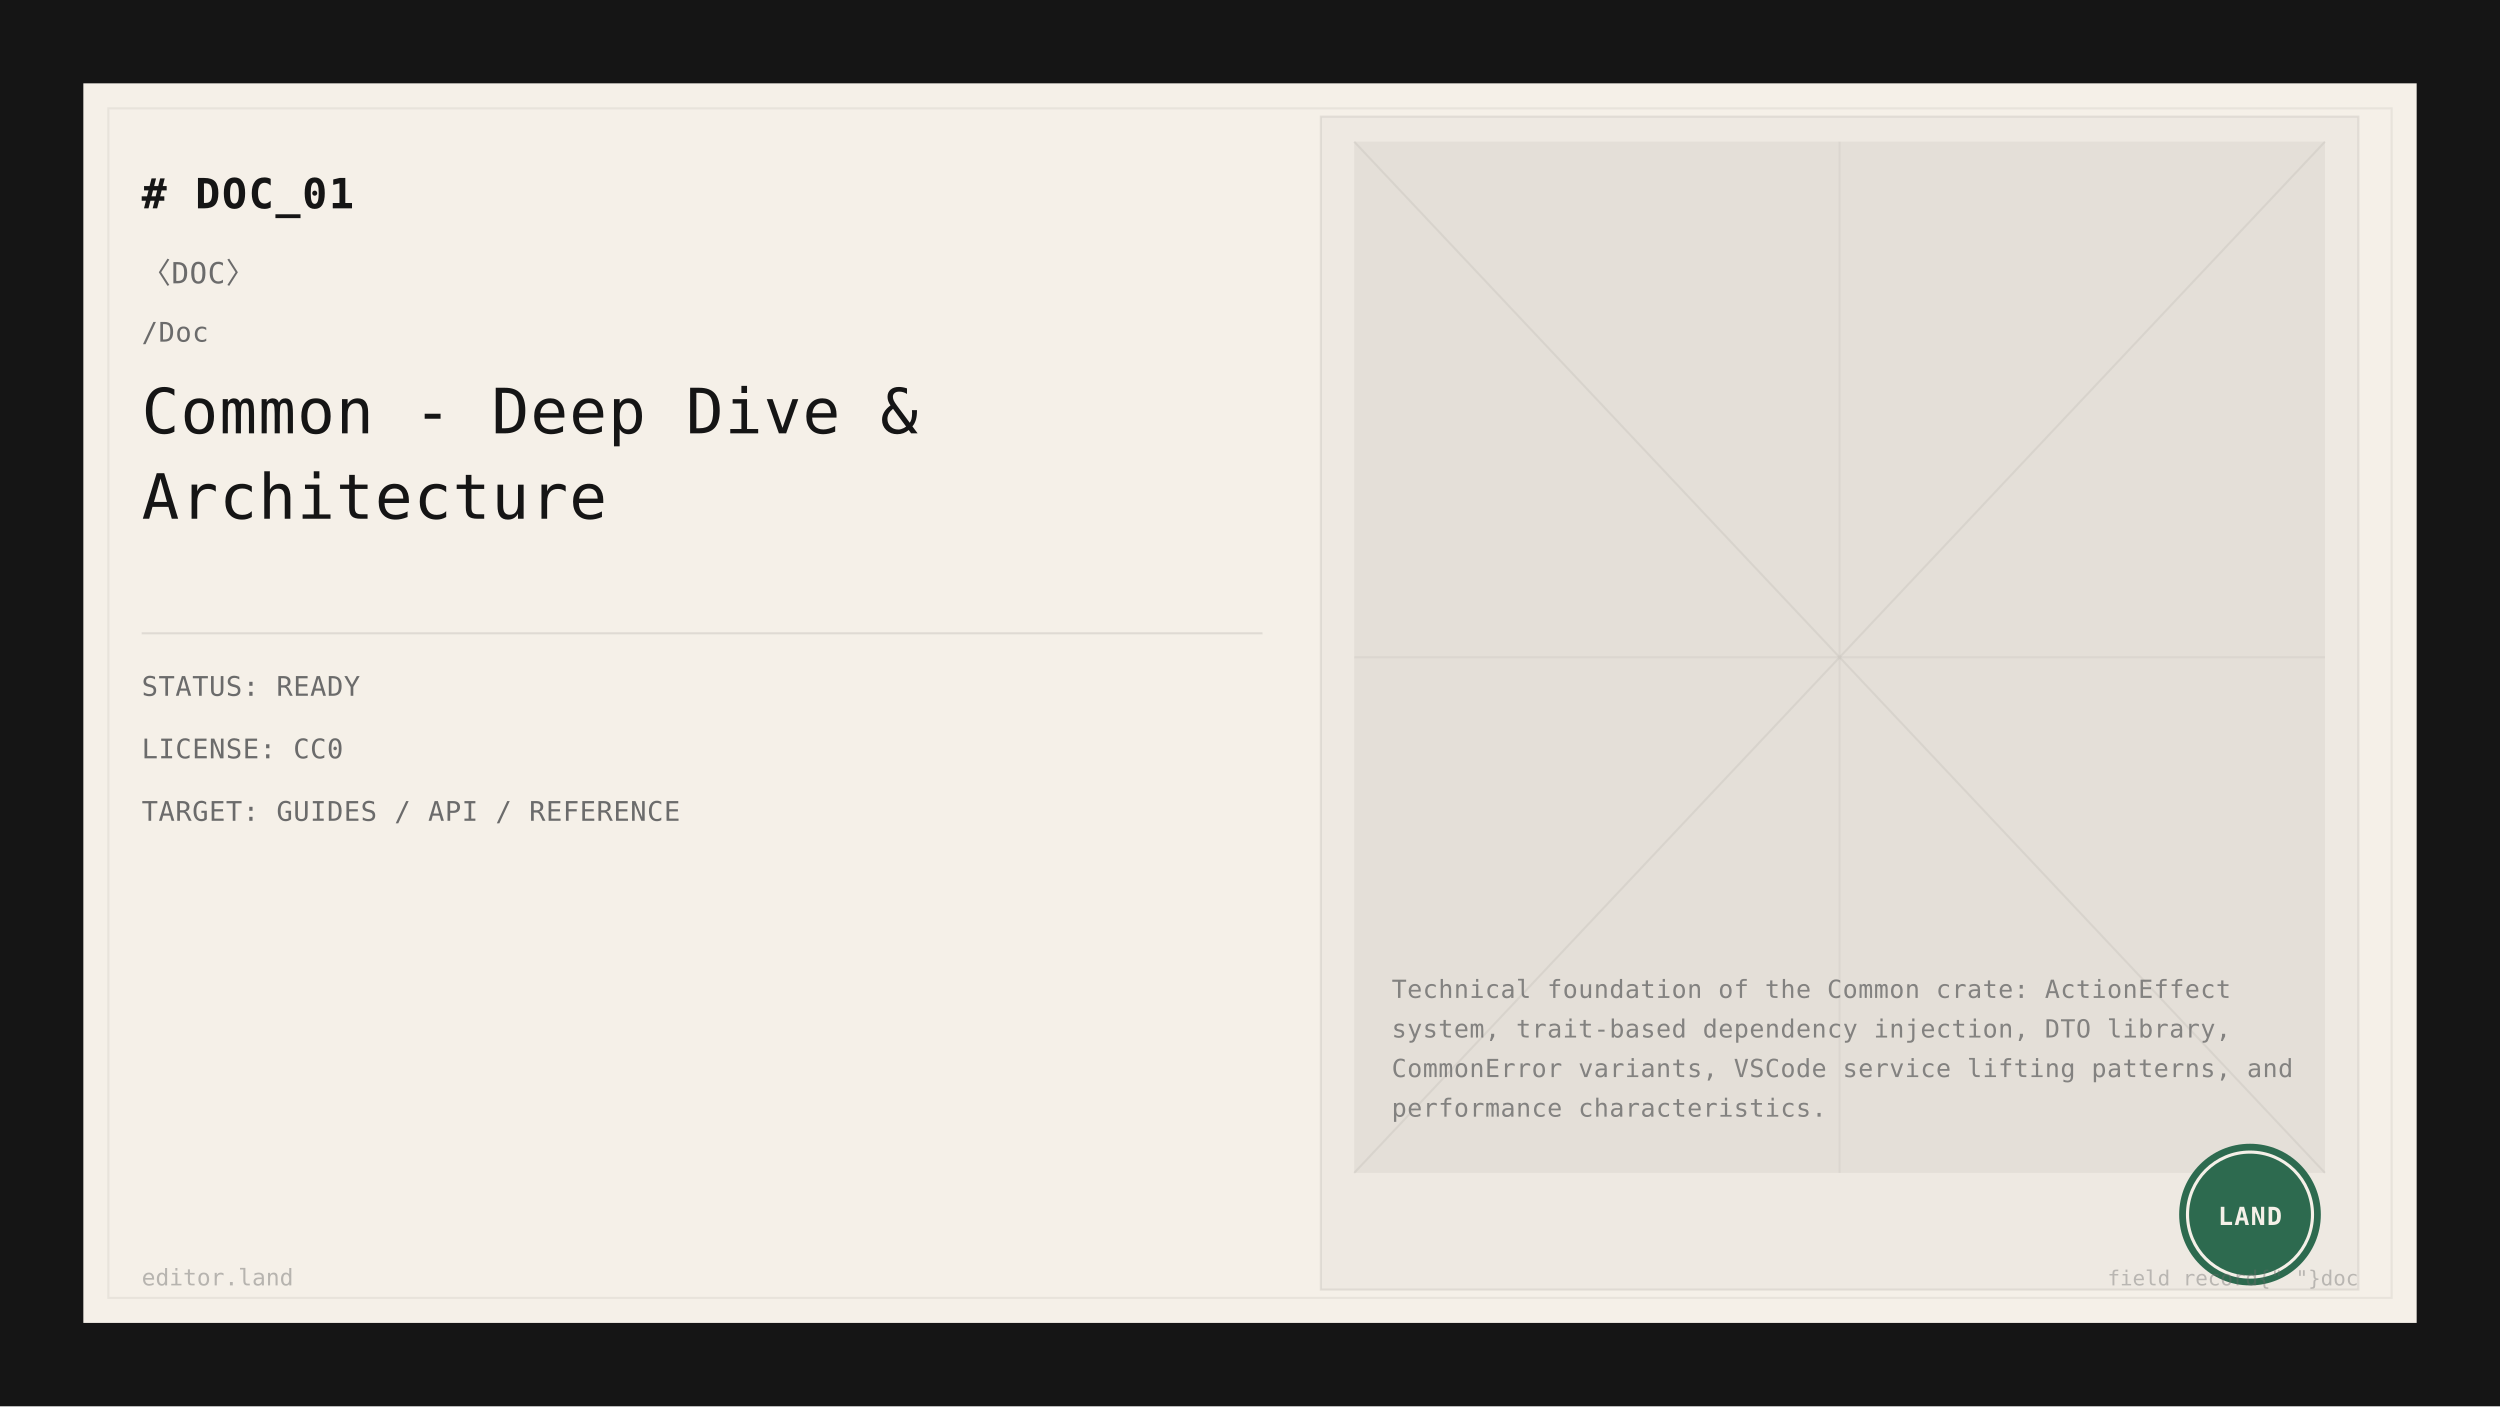
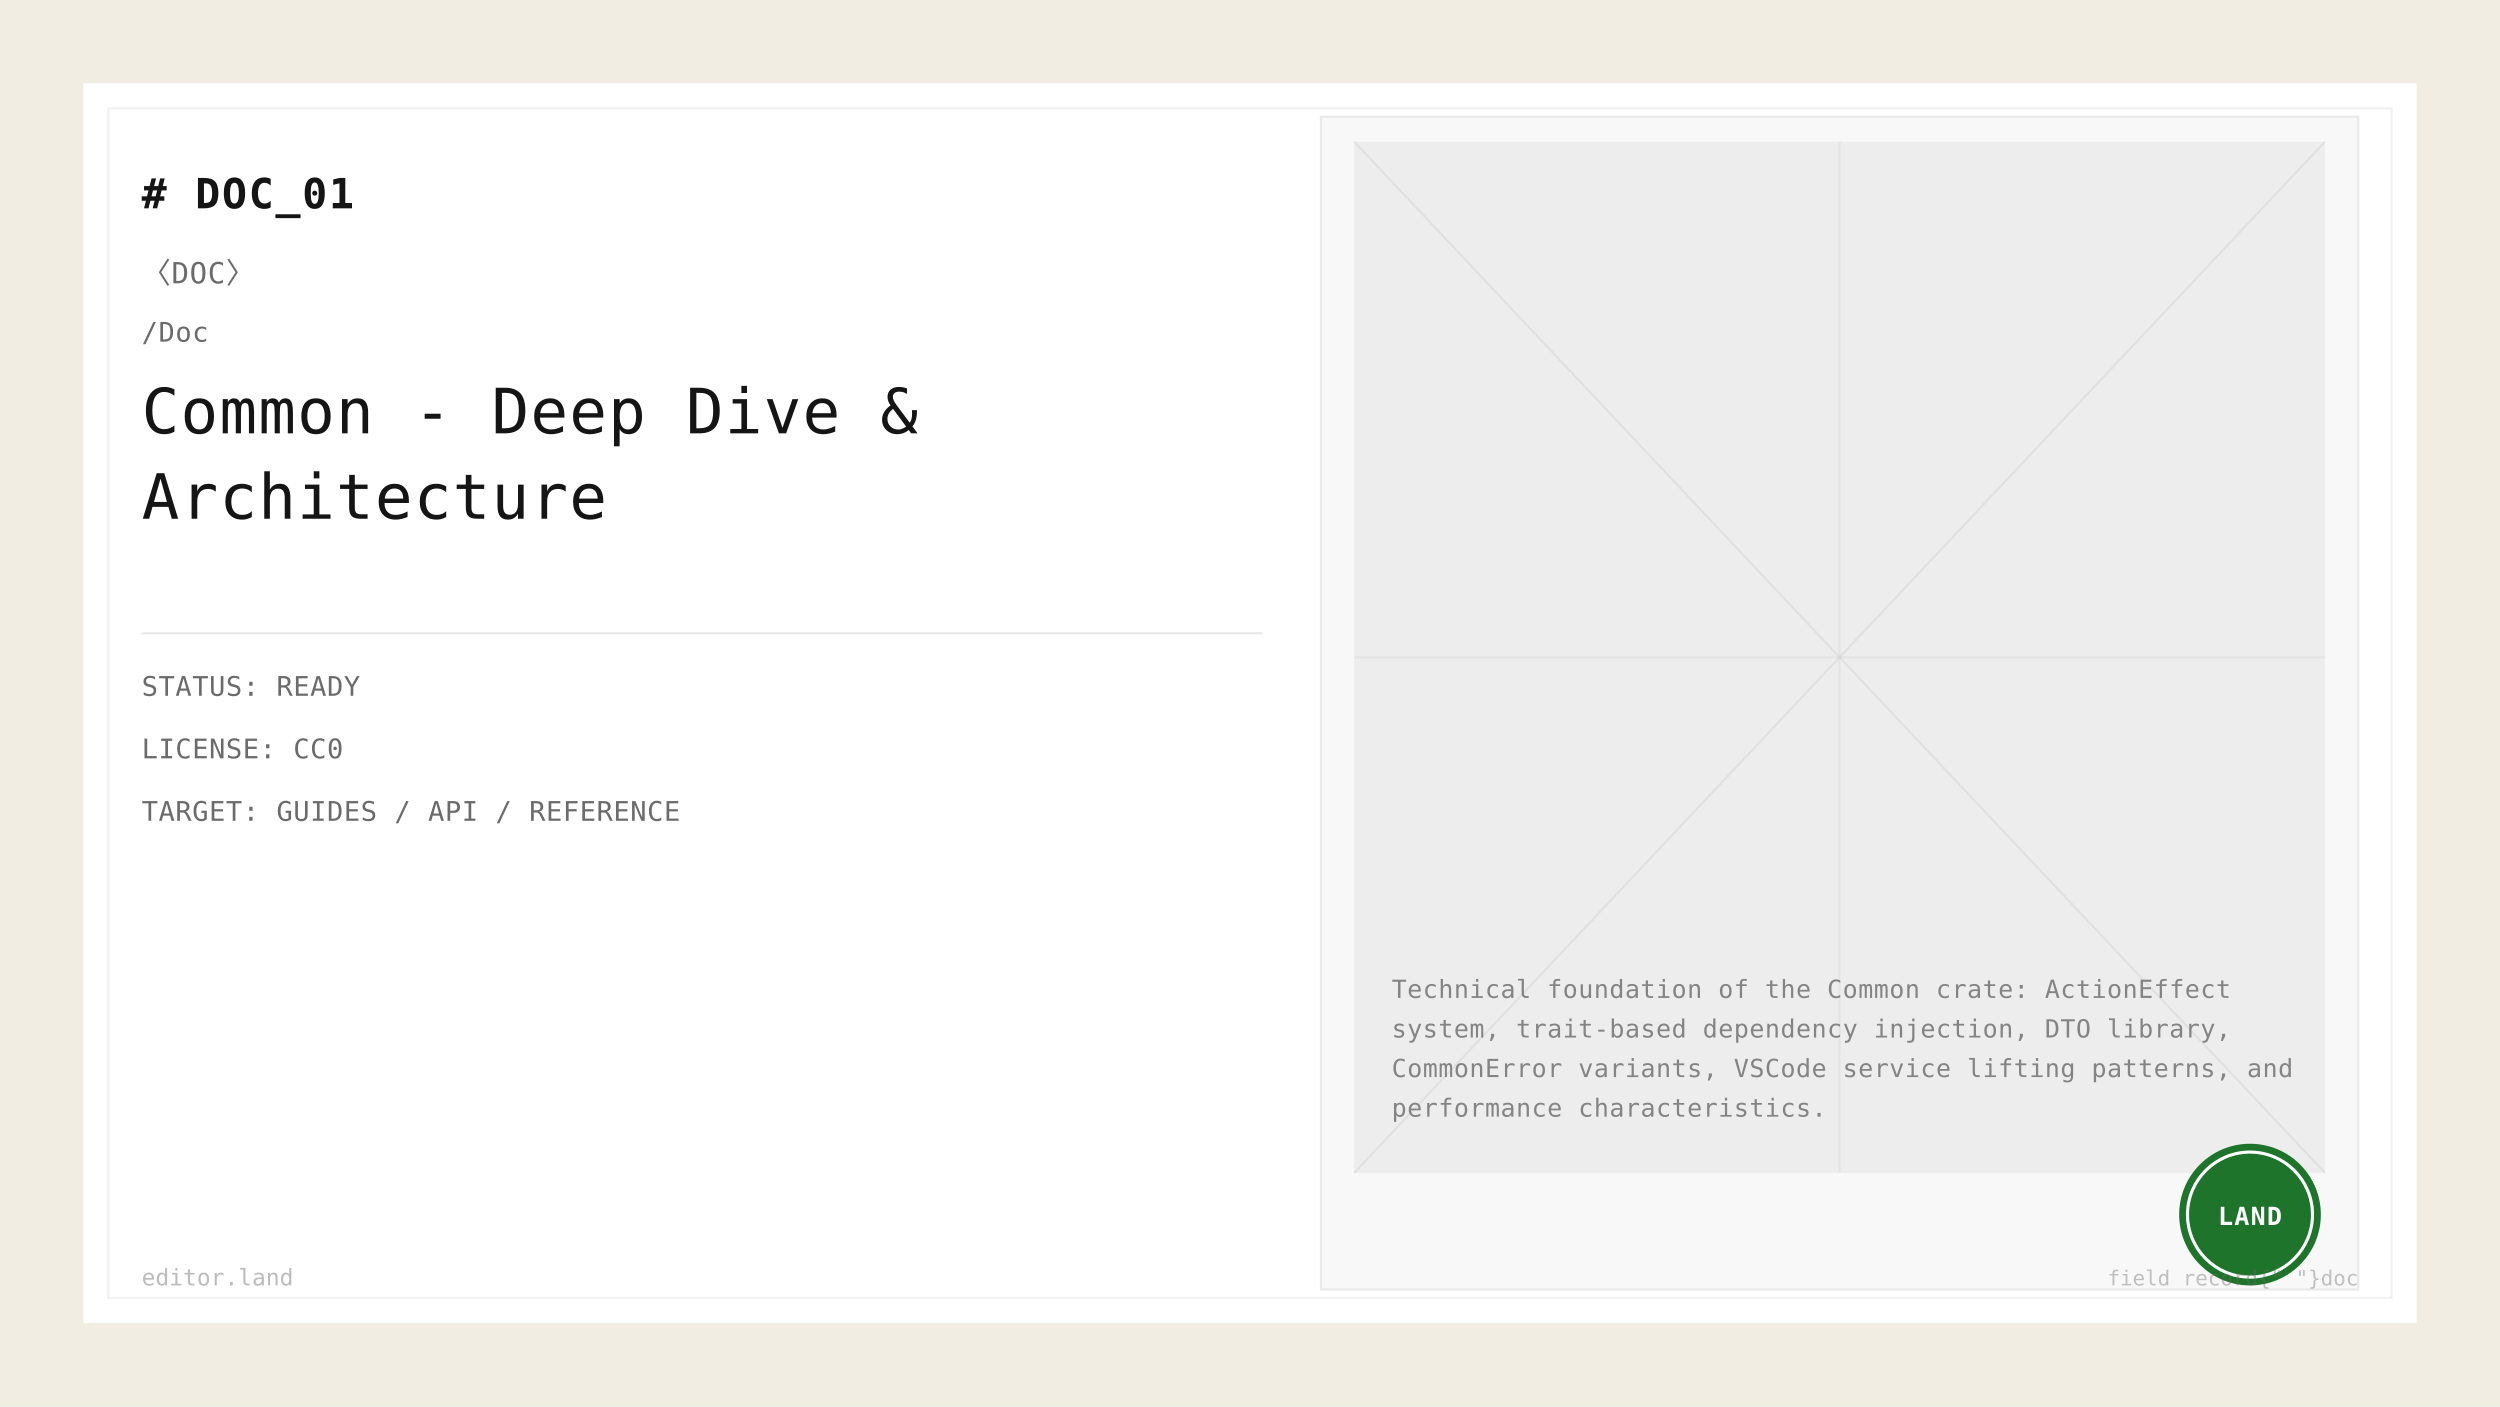
<svg xmlns="http://www.w3.org/2000/svg" width="1200" height="675" viewBox="0 0 1200 675">
-   <path fill="#151515" d="M0 0h1200v675H0z" />
-   <path fill="#f5f0e8" d="M40 40h1120v595H40z" />
+   <path fill="#f2ede3" d="M0 0h1200v675H0z" />
+   <path fill="#fff" d="M40 40h1120v595H40z" />
  <path fill="none" stroke="#151515" stroke-opacity=".06" d="M52 52h1096v571H52z" />
  <text x="68" y="100" fill="#151515" font-family="'JetBrains Mono', 'SF Mono', 'Fira Code', monospace" font-size="20" font-weight="600" letter-spacing=".04em"># DOC_01</text>
  <text x="68" y="136" fill="#6b6b6b" font-family="'JetBrains Mono', 'SF Mono', 'Fira Code', monospace" font-size="14" font-weight="400" letter-spacing=".02em">〈DOC〉</text>
  <text x="68" y="164" fill="#6b6b6b" font-family="'JetBrains Mono', 'SF Mono', 'Fira Code', monospace" font-size="13" font-weight="400" letter-spacing=".02em">/Doc</text>
  <text x="68" y="208" fill="#151515" font-family="'JetBrains Mono', 'SF Mono', 'Fira Code', monospace" font-size="30" font-weight="500" letter-spacing=".02em">Common - Deep Dive &amp;</text>
  <text x="68" y="249" fill="#151515" font-family="'JetBrains Mono', 'SF Mono', 'Fira Code', monospace" font-size="30" font-weight="500" letter-spacing=".02em">Architecture</text>
  <path stroke="#151515" stroke-opacity=".1" d="M68 304h538" />
  <text x="68" y="334" fill="#6b6b6b" font-family="'JetBrains Mono', 'SF Mono', 'Fira Code', monospace" font-size="13" font-weight="400" letter-spacing=".02em">STATUS: READY</text>
  <text x="68" y="364" fill="#6b6b6b" font-family="'JetBrains Mono', 'SF Mono', 'Fira Code', monospace" font-size="13" font-weight="400" letter-spacing=".02em">LICENSE: CC0</text>
  <text x="68" y="394" fill="#6b6b6b" font-family="'JetBrains Mono', 'SF Mono', 'Fira Code', monospace" font-size="13" font-weight="400" letter-spacing=".02em">TARGET: GUIDES / API / REFERENCE</text>
  <path fill="#151515" fill-opacity=".03" d="M634 56h498v563H634z" />
  <path fill="none" stroke="#151515" stroke-opacity=".08" d="M634 56h498v563H634z" />
  <path fill="#151515" fill-opacity=".05" d="M650 68h466v495H650z" />
  <path stroke="#151515" stroke-opacity=".06" d="m650 68 466 495m0-495L650 563" />
  <path stroke="#151515" stroke-opacity=".04" d="M883 68v495M650 315.5h466" />
  <text x="668" y="479" fill="#6b6b6b" fill-opacity=".8" font-family="'JetBrains Mono', 'SF Mono', 'Fira Code', monospace" font-size="12" font-weight="400" letter-spacing=".02em">Technical foundation of the Common crate: ActionEffect</text>
  <text x="668" y="498" fill="#6b6b6b" fill-opacity=".8" font-family="'JetBrains Mono', 'SF Mono', 'Fira Code', monospace" font-size="12" font-weight="400" letter-spacing=".02em">system, trait-based dependency injection, DTO library,</text>
  <text x="668" y="517" fill="#6b6b6b" fill-opacity=".8" font-family="'JetBrains Mono', 'SF Mono', 'Fira Code', monospace" font-size="12" font-weight="400" letter-spacing=".02em">CommonError variants, VSCode service lifting patterns, and</text>
  <text x="668" y="536" fill="#6b6b6b" fill-opacity=".8" font-family="'JetBrains Mono', 'SF Mono', 'Fira Code', monospace" font-size="12" font-weight="400" letter-spacing=".02em">performance characteristics.</text>
-   <circle cx="1080" cy="583" r="34" fill="#2d6a4f" />
-   <circle cx="1080" cy="583" r="30" fill="none" stroke="#f5f0e8" stroke-width="1.5" />
-   <text x="1080" y="588" fill="#f5f0e8" font-family="'JetBrains Mono', 'SF Mono', 'Fira Code', monospace" font-size="12" font-weight="600" letter-spacing=".05em" text-anchor="middle">LAND</text>
+   <circle cx="1080" cy="583" r="34" fill="#1e742a" />
+   <circle cx="1080" cy="583" r="30" fill="none" stroke="#fff" stroke-width="1.5" />
+   <text x="1080" y="588" fill="#fff" font-family="'JetBrains Mono', 'SF Mono', 'Fira Code', monospace" font-size="12" font-weight="600" letter-spacing=".05em" text-anchor="middle">LAND</text>
  <text x="68" y="617" fill="#6b6b6b" fill-opacity=".45" font-family="'JetBrains Mono', 'SF Mono', 'Fira Code', monospace" font-size="11" font-weight="400">editor.land</text>
  <text x="1132" y="617" fill="#6b6b6b" fill-opacity=".4" font-family="'JetBrains Mono', 'SF Mono', 'Fira Code', monospace" font-size="10" font-weight="400" text-anchor="end">field record{" "}doc</text>
</svg>
